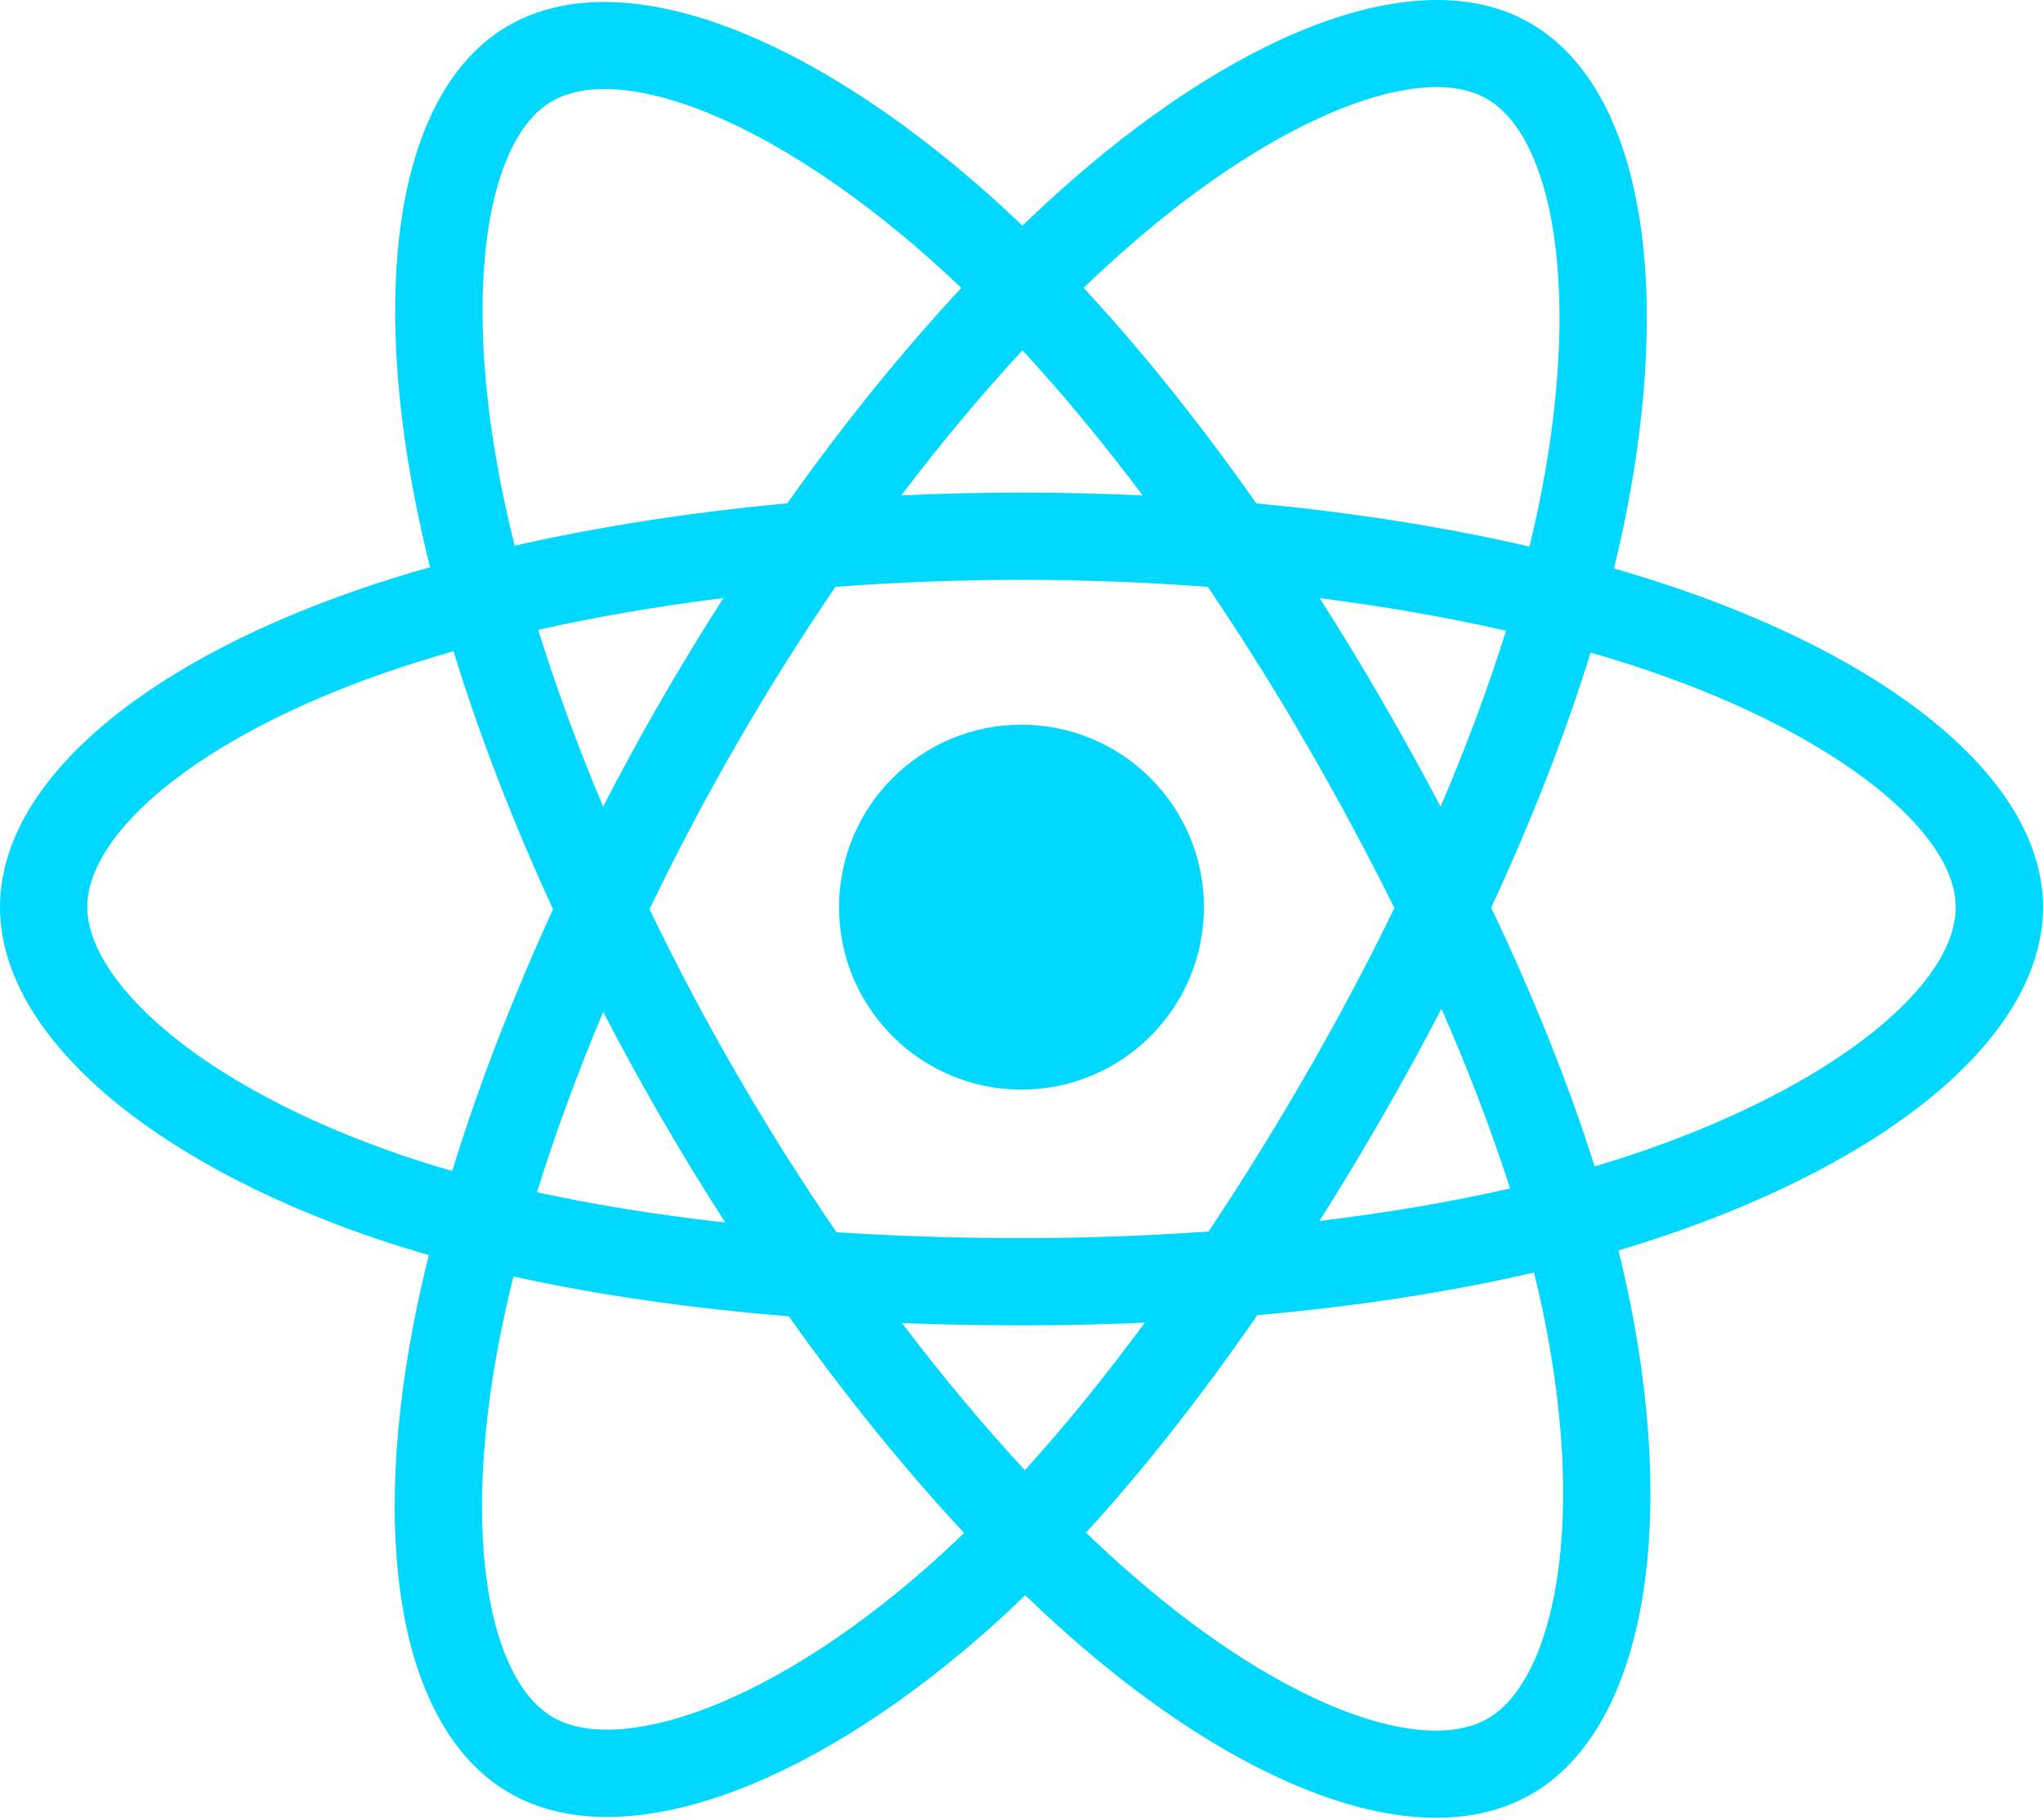
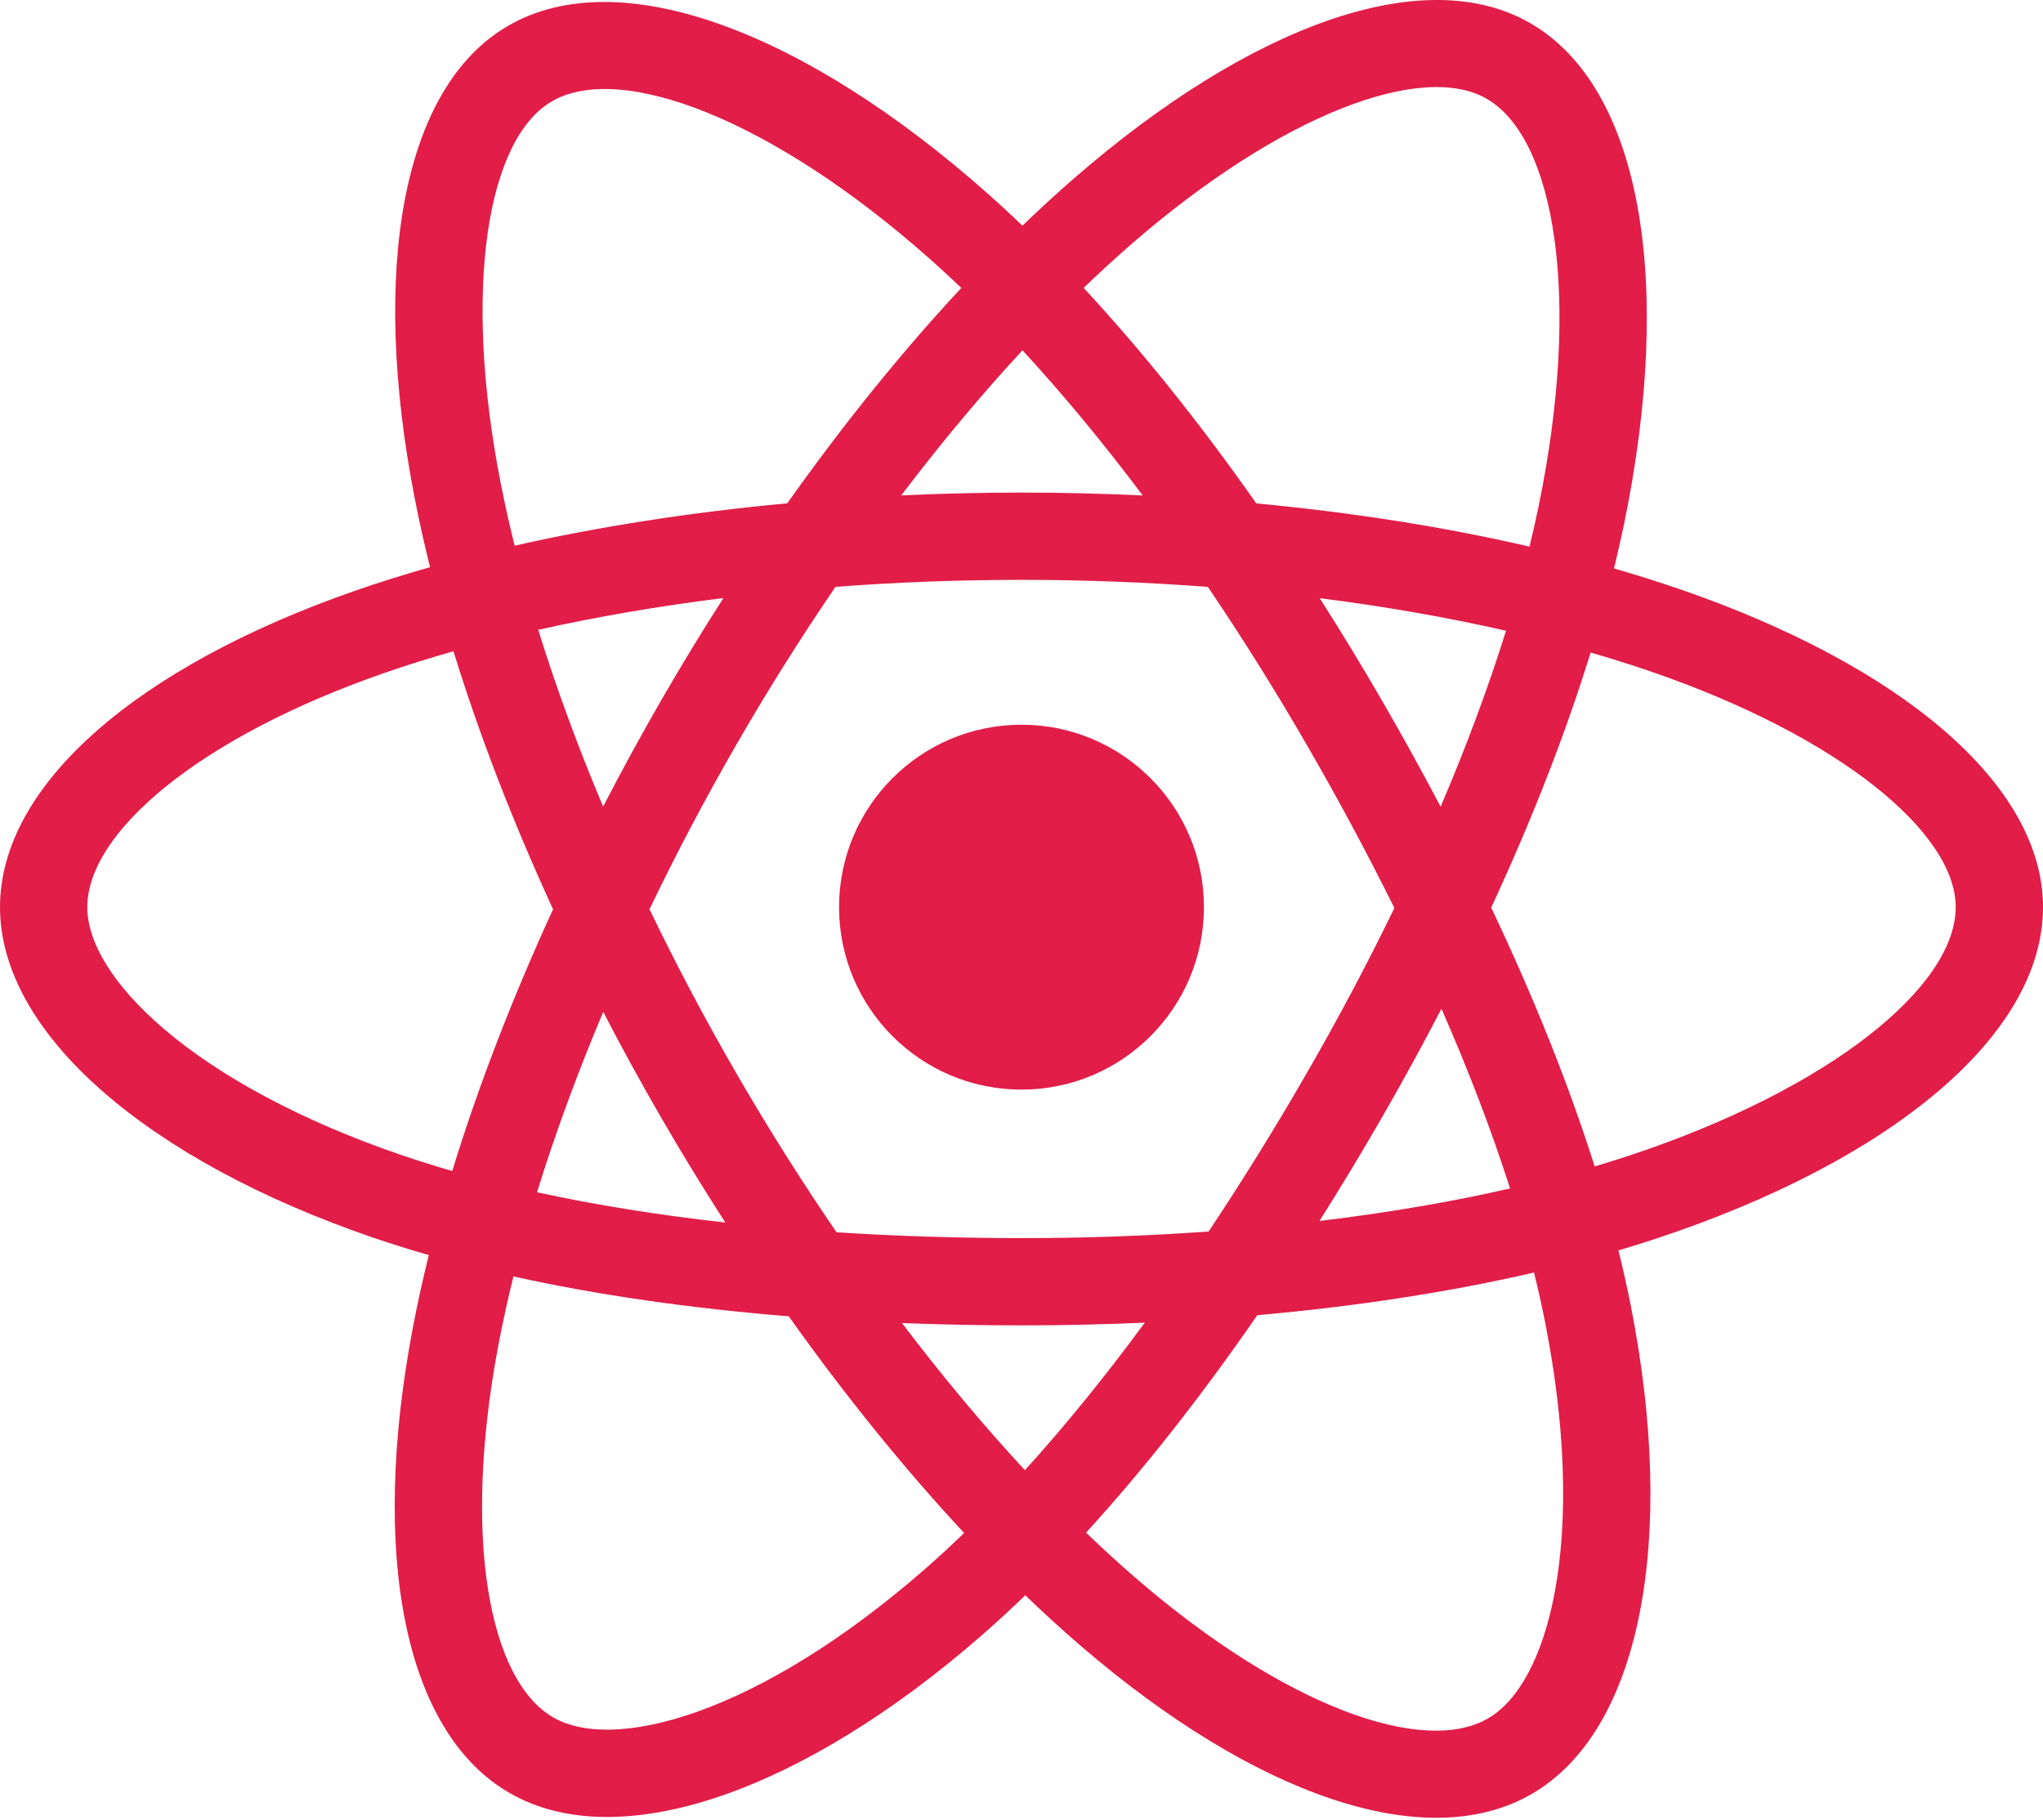
<svg xmlns="http://www.w3.org/2000/svg" aria-hidden="true" role="img" class="iconify iconify--logos" width="35.93" height="32" preserveAspectRatio="xMidYMid meet" viewBox="0 0 256 228">
-   <path fill="#00D8FF" d="M210.483 73.824a171.49 171.49 0 0 0-8.24-2.597c.465-1.9.893-3.777 1.273-5.621c6.238-30.281 2.16-54.676-11.769-62.708c-13.355-7.7-35.196.329-57.254 19.526a171.23 171.23 0 0 0-6.375 5.848a155.866 155.866 0 0 0-4.241-3.917C100.759 3.829 77.587-4.822 63.673 3.233C50.33 10.957 46.379 33.89 51.995 62.588a170.974 170.974 0 0 0 1.892 8.48c-3.28.932-6.445 1.924-9.474 2.98C17.309 83.498 0 98.307 0 113.668c0 15.865 18.582 31.778 46.812 41.427a145.52 145.52 0 0 0 6.921 2.165a167.467 167.467 0 0 0-2.01 9.138c-5.354 28.2-1.173 50.591 12.134 58.266c13.744 7.926 36.812-.22 59.273-19.855a145.567 145.567 0 0 0 5.342-4.923a168.064 168.064 0 0 0 6.92 6.314c21.758 18.722 43.246 26.282 56.54 18.586c13.731-7.949 18.194-32.003 12.4-61.268a145.016 145.016 0 0 0-1.535-6.842c1.62-.48 3.21-.974 4.76-1.488c29.348-9.723 48.443-25.443 48.443-41.52c0-15.417-17.868-30.326-45.517-39.844Zm-6.365 70.984c-1.4.463-2.836.91-4.3 1.345c-3.24-10.257-7.612-21.163-12.963-32.432c5.106-11 9.31-21.767 12.459-31.957c2.619.758 5.16 1.557 7.61 2.4c23.69 8.156 38.14 20.213 38.14 29.504c0 9.896-15.606 22.743-40.946 31.14Zm-10.514 20.834c2.562 12.94 2.927 24.64 1.23 33.787c-1.524 8.219-4.59 13.698-8.382 15.893c-8.067 4.67-25.32-1.4-43.927-17.412a156.726 156.726 0 0 1-6.437-5.87c7.214-7.889 14.423-17.06 21.459-27.246c12.376-1.098 24.068-2.894 34.671-5.345a134.17 134.17 0 0 1 1.386 6.193ZM87.276 214.515c-7.882 2.783-14.16 2.863-17.955.675c-8.075-4.657-11.432-22.636-6.853-46.752a156.923 156.923 0 0 1 1.869-8.499c10.486 2.32 22.093 3.988 34.498 4.994c7.084 9.967 14.501 19.128 21.976 27.15a134.668 134.668 0 0 1-4.877 4.492c-9.933 8.682-19.886 14.842-28.658 17.94ZM50.35 144.747c-12.483-4.267-22.792-9.812-29.858-15.863c-6.35-5.437-9.555-10.836-9.555-15.216c0-9.322 13.897-21.212 37.076-29.293c2.813-.98 5.757-1.905 8.812-2.773c3.204 10.42 7.406 21.315 12.477 32.332c-5.137 11.18-9.399 22.249-12.634 32.792a134.718 134.718 0 0 1-6.318-1.979Zm12.378-84.26c-4.811-24.587-1.616-43.134 6.425-47.789c8.564-4.958 27.502 2.111 47.463 19.835a144.318 144.318 0 0 1 3.841 3.545c-7.438 7.987-14.787 17.08-21.808 26.988c-12.04 1.116-23.565 2.908-34.161 5.309a160.342 160.342 0 0 1-1.76-7.887Zm110.427 27.268a347.8 347.8 0 0 0-7.785-12.803c8.168 1.033 15.994 2.404 23.343 4.08c-2.206 7.072-4.956 14.465-8.193 22.045a381.151 381.151 0 0 0-7.365-13.322Zm-45.032-43.861c5.044 5.465 10.096 11.566 15.065 18.186a322.04 322.04 0 0 0-30.257-.006c4.974-6.559 10.069-12.652 15.192-18.18ZM82.802 87.83a323.167 323.167 0 0 0-7.227 13.238c-3.184-7.553-5.909-14.98-8.134-22.152c7.304-1.634 15.093-2.97 23.209-3.984a321.524 321.524 0 0 0-7.848 12.897Zm8.081 65.352c-8.385-.936-16.291-2.203-23.593-3.793c2.26-7.3 5.045-14.885 8.298-22.6a321.187 321.187 0 0 0 7.257 13.246c2.594 4.48 5.28 8.868 8.038 13.147Zm37.542 31.03c-5.184-5.592-10.354-11.779-15.403-18.433c4.902.192 9.899.29 14.978.29c5.218 0 10.376-.117 15.453-.343c-4.985 6.774-10.018 12.97-15.028 18.486Zm52.198-57.817c3.422 7.8 6.306 15.345 8.596 22.52c-7.422 1.694-15.436 3.058-23.88 4.071a382.417 382.417 0 0 0 7.859-13.026a347.403 347.403 0 0 0 7.425-13.565Zm-16.898 8.101a358.557 358.557 0 0 1-12.281 19.815a329.4 329.4 0 0 1-23.444.823c-7.967 0-15.716-.248-23.178-.732a310.202 310.202 0 0 1-12.513-19.846h.001a307.41 307.41 0 0 1-10.923-20.627a310.278 310.278 0 0 1 10.89-20.637l-.001.001a307.318 307.318 0 0 1 12.413-19.761c7.613-.576 15.42-.876 23.31-.876H128c7.926 0 15.743.303 23.354.883a329.357 329.357 0 0 1 12.335 19.695a358.489 358.489 0 0 1 11.036 20.54a329.472 329.472 0 0 1-11 20.722Zm22.56-122.124c8.572 4.944 11.906 24.881 6.52 51.026c-.344 1.668-.73 3.367-1.15 5.09c-10.622-2.452-22.155-4.275-34.23-5.408c-7.034-10.017-14.323-19.124-21.64-27.008a160.789 160.789 0 0 1 5.888-5.4c18.9-16.447 36.564-22.941 44.612-18.3ZM128 90.808c12.625 0 22.86 10.235 22.86 22.86s-10.235 22.86-22.86 22.86s-22.86-10.235-22.86-22.86s10.235-22.86 22.86-22.86Z" />
+   <path fill="#e11d48" d="M210.483 73.824a171.49 171.49 0 0 0-8.24-2.597c.465-1.9.893-3.777 1.273-5.621c6.238-30.281 2.16-54.676-11.769-62.708c-13.355-7.7-35.196.329-57.254 19.526a171.23 171.23 0 0 0-6.375 5.848a155.866 155.866 0 0 0-4.241-3.917C100.759 3.829 77.587-4.822 63.673 3.233C50.33 10.957 46.379 33.89 51.995 62.588a170.974 170.974 0 0 0 1.892 8.48c-3.28.932-6.445 1.924-9.474 2.98C17.309 83.498 0 98.307 0 113.668c0 15.865 18.582 31.778 46.812 41.427a145.52 145.52 0 0 0 6.921 2.165a167.467 167.467 0 0 0-2.01 9.138c-5.354 28.2-1.173 50.591 12.134 58.266c13.744 7.926 36.812-.22 59.273-19.855a145.567 145.567 0 0 0 5.342-4.923a168.064 168.064 0 0 0 6.92 6.314c21.758 18.722 43.246 26.282 56.54 18.586c13.731-7.949 18.194-32.003 12.4-61.268a145.016 145.016 0 0 0-1.535-6.842c1.62-.48 3.21-.974 4.76-1.488c29.348-9.723 48.443-25.443 48.443-41.52c0-15.417-17.868-30.326-45.517-39.844Zm-6.365 70.984c-1.4.463-2.836.91-4.3 1.345c-3.24-10.257-7.612-21.163-12.963-32.432c5.106-11 9.31-21.767 12.459-31.957c2.619.758 5.16 1.557 7.61 2.4c23.69 8.156 38.14 20.213 38.14 29.504c0 9.896-15.606 22.743-40.946 31.14Zm-10.514 20.834c2.562 12.94 2.927 24.64 1.23 33.787c-1.524 8.219-4.59 13.698-8.382 15.893c-8.067 4.67-25.32-1.4-43.927-17.412a156.726 156.726 0 0 1-6.437-5.87c7.214-7.889 14.423-17.06 21.459-27.246c12.376-1.098 24.068-2.894 34.671-5.345a134.17 134.17 0 0 1 1.386 6.193ZM87.276 214.515c-7.882 2.783-14.16 2.863-17.955.675c-8.075-4.657-11.432-22.636-6.853-46.752a156.923 156.923 0 0 1 1.869-8.499c10.486 2.32 22.093 3.988 34.498 4.994c7.084 9.967 14.501 19.128 21.976 27.15a134.668 134.668 0 0 1-4.877 4.492c-9.933 8.682-19.886 14.842-28.658 17.94ZM50.35 144.747c-12.483-4.267-22.792-9.812-29.858-15.863c-6.35-5.437-9.555-10.836-9.555-15.216c0-9.322 13.897-21.212 37.076-29.293c2.813-.98 5.757-1.905 8.812-2.773c3.204 10.42 7.406 21.315 12.477 32.332c-5.137 11.18-9.399 22.249-12.634 32.792a134.718 134.718 0 0 1-6.318-1.979Zm12.378-84.26c-4.811-24.587-1.616-43.134 6.425-47.789c8.564-4.958 27.502 2.111 47.463 19.835a144.318 144.318 0 0 1 3.841 3.545c-7.438 7.987-14.787 17.08-21.808 26.988c-12.04 1.116-23.565 2.908-34.161 5.309a160.342 160.342 0 0 1-1.76-7.887Zm110.427 27.268a347.8 347.8 0 0 0-7.785-12.803c8.168 1.033 15.994 2.404 23.343 4.08c-2.206 7.072-4.956 14.465-8.193 22.045a381.151 381.151 0 0 0-7.365-13.322Zm-45.032-43.861c5.044 5.465 10.096 11.566 15.065 18.186a322.04 322.04 0 0 0-30.257-.006c4.974-6.559 10.069-12.652 15.192-18.18ZM82.802 87.83a323.167 323.167 0 0 0-7.227 13.238c-3.184-7.553-5.909-14.98-8.134-22.152c7.304-1.634 15.093-2.97 23.209-3.984a321.524 321.524 0 0 0-7.848 12.897Zm8.081 65.352c-8.385-.936-16.291-2.203-23.593-3.793c2.26-7.3 5.045-14.885 8.298-22.6a321.187 321.187 0 0 0 7.257 13.246c2.594 4.48 5.28 8.868 8.038 13.147Zm37.542 31.03c-5.184-5.592-10.354-11.779-15.403-18.433c4.902.192 9.899.29 14.978.29c5.218 0 10.376-.117 15.453-.343c-4.985 6.774-10.018 12.97-15.028 18.486Zm52.198-57.817c3.422 7.8 6.306 15.345 8.596 22.52c-7.422 1.694-15.436 3.058-23.88 4.071a382.417 382.417 0 0 0 7.859-13.026a347.403 347.403 0 0 0 7.425-13.565Zm-16.898 8.101a358.557 358.557 0 0 1-12.281 19.815a329.4 329.4 0 0 1-23.444.823c-7.967 0-15.716-.248-23.178-.732a310.202 310.202 0 0 1-12.513-19.846h.001a307.41 307.41 0 0 1-10.923-20.627a310.278 310.278 0 0 1 10.89-20.637l-.001.001a307.318 307.318 0 0 1 12.413-19.761c7.613-.576 15.42-.876 23.31-.876H128c7.926 0 15.743.303 23.354.883a329.357 329.357 0 0 1 12.335 19.695a358.489 358.489 0 0 1 11.036 20.54a329.472 329.472 0 0 1-11 20.722Zm22.56-122.124c8.572 4.944 11.906 24.881 6.52 51.026c-.344 1.668-.73 3.367-1.15 5.09c-10.622-2.452-22.155-4.275-34.23-5.408c-7.034-10.017-14.323-19.124-21.64-27.008a160.789 160.789 0 0 1 5.888-5.4c18.9-16.447 36.564-22.941 44.612-18.3ZM128 90.808c12.625 0 22.86 10.235 22.86 22.86s-10.235 22.86-22.86 22.86s-22.86-10.235-22.86-22.86s10.235-22.86 22.86-22.86Z" />
</svg>
